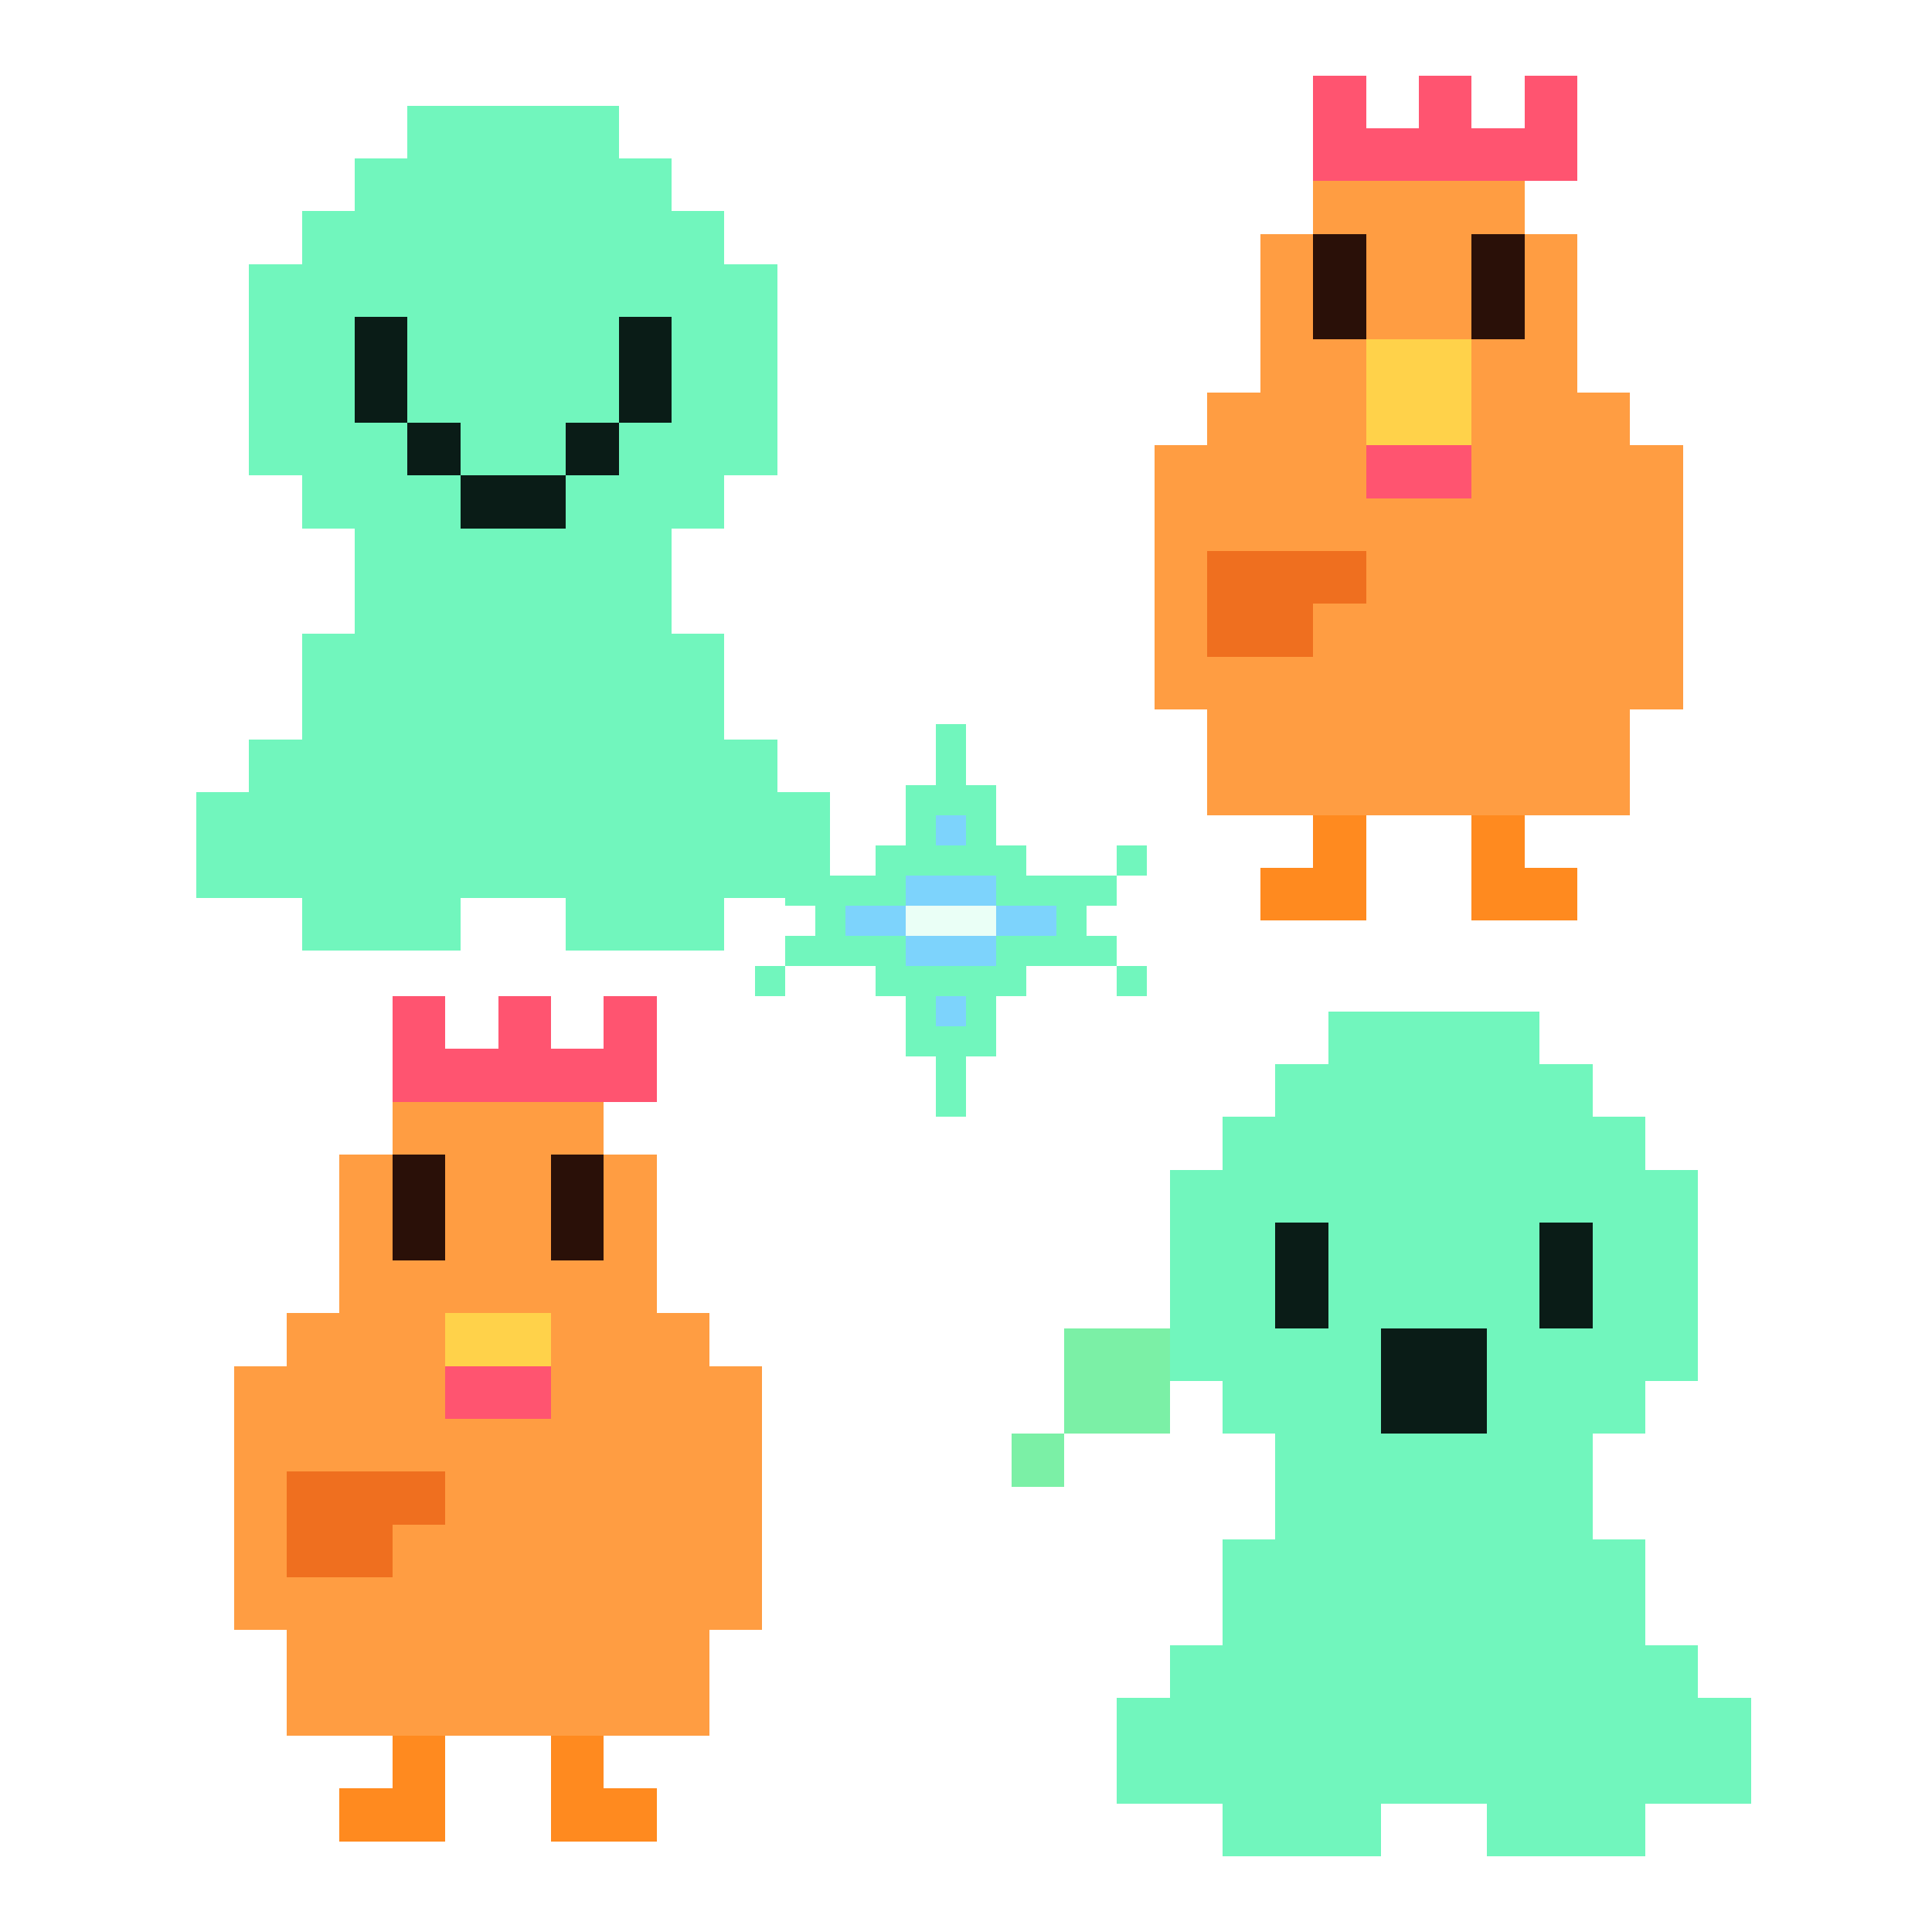
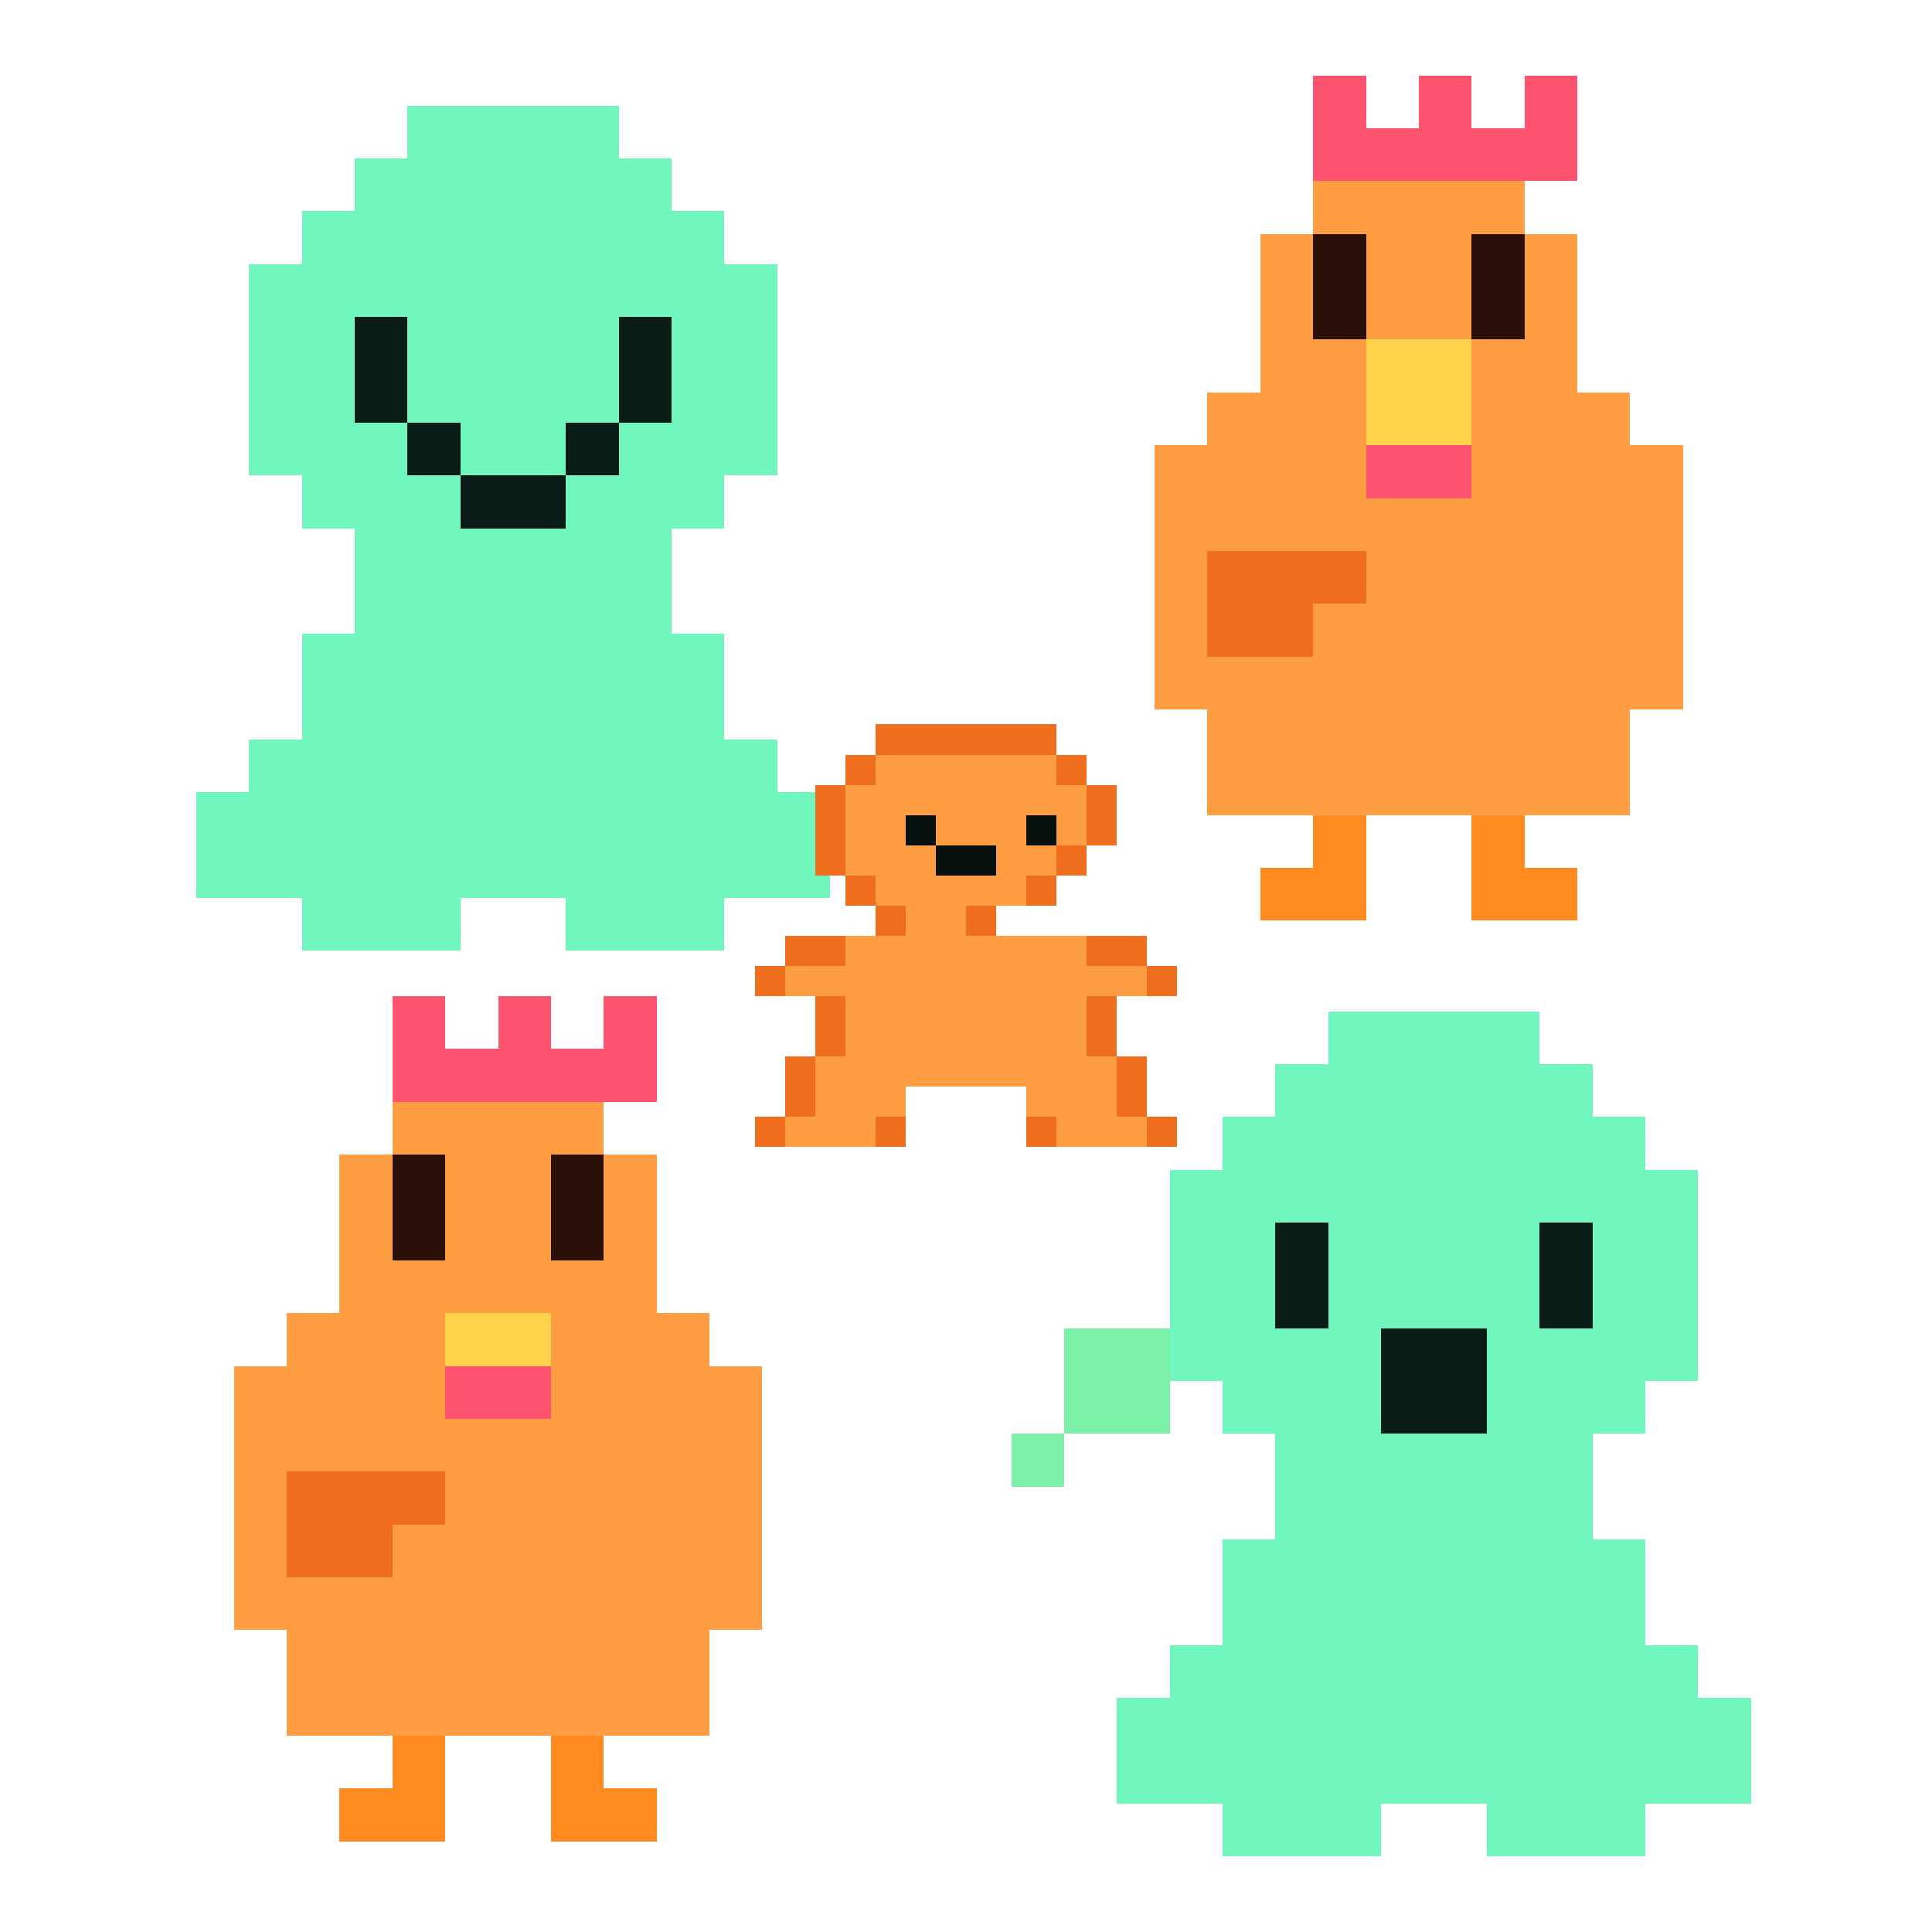
<svg xmlns="http://www.w3.org/2000/svg" viewBox="0 0 256 256" width="256" height="256" role="img" aria-label="Kofun-kun and friends — group">
  <g shape-rendering="crispEdges">
    <rect x="54" y="14" width="28" height="7" fill="#71f6bd" />
    <rect x="47" y="21" width="42" height="7" fill="#71f6bd" />
    <rect x="40" y="28" width="56" height="7" fill="#71f6bd" />
    <rect x="33" y="35" width="70" height="7" fill="#71f6bd" />
    <rect x="33" y="42" width="14" height="7" fill="#71f6bd" />
    <rect x="47" y="42" width="7" height="7" fill="#0a1c17" />
    <rect x="54" y="42" width="28" height="7" fill="#71f6bd" />
    <rect x="82" y="42" width="7" height="7" fill="#0a1c17" />
    <rect x="89" y="42" width="14" height="7" fill="#71f6bd" />
    <rect x="33" y="49" width="14" height="7" fill="#71f6bd" />
    <rect x="47" y="49" width="7" height="7" fill="#0a1c17" />
    <rect x="54" y="49" width="28" height="7" fill="#71f6bd" />
    <rect x="82" y="49" width="7" height="7" fill="#0a1c17" />
    <rect x="89" y="49" width="14" height="7" fill="#71f6bd" />
    <rect x="33" y="56" width="21" height="7" fill="#71f6bd" />
    <rect x="54" y="56" width="7" height="7" fill="#0a1c17" />
    <rect x="61" y="56" width="14" height="7" fill="#71f6bd" />
    <rect x="75" y="56" width="7" height="7" fill="#0a1c17" />
    <rect x="82" y="56" width="21" height="7" fill="#71f6bd" />
    <rect x="40" y="63" width="21" height="7" fill="#71f6bd" />
    <rect x="61" y="63" width="14" height="7" fill="#0a1c17" />
    <rect x="75" y="63" width="21" height="7" fill="#71f6bd" />
    <rect x="47" y="70" width="42" height="7" fill="#71f6bd" />
    <rect x="47" y="77" width="42" height="7" fill="#71f6bd" />
    <rect x="40" y="84" width="56" height="7" fill="#71f6bd" />
    <rect x="40" y="91" width="56" height="7" fill="#71f6bd" />
    <rect x="33" y="98" width="70" height="7" fill="#71f6bd" />
    <rect x="26" y="105" width="84" height="7" fill="#71f6bd" />
    <rect x="26" y="112" width="84" height="7" fill="#71f6bd" />
    <rect x="40" y="119" width="21" height="7" fill="#71f6bd" />
    <rect x="75" y="119" width="21" height="7" fill="#71f6bd" />
    <rect x="174" y="10" width="7" height="7" fill="#ff5470" />
    <rect x="188" y="10" width="7" height="7" fill="#ff5470" />
    <rect x="202" y="10" width="7" height="7" fill="#ff5470" />
    <rect x="174" y="17" width="35" height="7" fill="#ff5470" />
    <rect x="174" y="24" width="28" height="7" fill="#ff9d42" />
    <rect x="167" y="31" width="7" height="7" fill="#ff9d42" />
    <rect x="174" y="31" width="7" height="7" fill="#2a1008" />
    <rect x="181" y="31" width="14" height="7" fill="#ff9d42" />
    <rect x="195" y="31" width="7" height="7" fill="#2a1008" />
    <rect x="202" y="31" width="7" height="7" fill="#ff9d42" />
    <rect x="167" y="38" width="7" height="7" fill="#ff9d42" />
    <rect x="174" y="38" width="7" height="7" fill="#2a1008" />
    <rect x="181" y="38" width="14" height="7" fill="#ff9d42" />
    <rect x="195" y="38" width="7" height="7" fill="#2a1008" />
    <rect x="202" y="38" width="7" height="7" fill="#ff9d42" />
    <rect x="167" y="45" width="14" height="7" fill="#ff9d42" />
    <rect x="181" y="45" width="14" height="7" fill="#ffd24a" />
    <rect x="195" y="45" width="14" height="7" fill="#ff9d42" />
    <rect x="160" y="52" width="21" height="7" fill="#ff9d42" />
    <rect x="181" y="52" width="14" height="7" fill="#ffd24a" />
    <rect x="195" y="52" width="21" height="7" fill="#ff9d42" />
    <rect x="153" y="59" width="28" height="7" fill="#ff9d42" />
    <rect x="181" y="59" width="14" height="7" fill="#ff5470" />
    <rect x="195" y="59" width="28" height="7" fill="#ff9d42" />
    <rect x="153" y="66" width="70" height="7" fill="#ff9d42" />
    <rect x="153" y="73" width="7" height="7" fill="#ff9d42" />
    <rect x="160" y="73" width="21" height="7" fill="#ef6f1f" />
    <rect x="181" y="73" width="42" height="7" fill="#ff9d42" />
    <rect x="153" y="80" width="7" height="7" fill="#ff9d42" />
    <rect x="160" y="80" width="14" height="7" fill="#ef6f1f" />
    <rect x="174" y="80" width="49" height="7" fill="#ff9d42" />
    <rect x="153" y="87" width="70" height="7" fill="#ff9d42" />
    <rect x="160" y="94" width="56" height="7" fill="#ff9d42" />
    <rect x="160" y="101" width="56" height="7" fill="#ff9d42" />
    <rect x="174" y="108" width="7" height="7" fill="#ff8a1f" />
    <rect x="195" y="108" width="7" height="7" fill="#ff8a1f" />
    <rect x="167" y="115" width="14" height="7" fill="#ff8a1f" />
    <rect x="195" y="115" width="14" height="7" fill="#ff8a1f" />
    <rect x="52" y="132" width="7" height="7" fill="#ff5470" />
    <rect x="66" y="132" width="7" height="7" fill="#ff5470" />
    <rect x="80" y="132" width="7" height="7" fill="#ff5470" />
    <rect x="52" y="139" width="35" height="7" fill="#ff5470" />
    <rect x="52" y="146" width="28" height="7" fill="#ff9d42" />
    <rect x="45" y="153" width="7" height="7" fill="#ff9d42" />
    <rect x="52" y="153" width="7" height="7" fill="#2a1008" />
    <rect x="59" y="153" width="14" height="7" fill="#ff9d42" />
    <rect x="73" y="153" width="7" height="7" fill="#2a1008" />
    <rect x="80" y="153" width="7" height="7" fill="#ff9d42" />
    <rect x="45" y="160" width="7" height="7" fill="#ff9d42" />
    <rect x="52" y="160" width="7" height="7" fill="#2a1008" />
    <rect x="59" y="160" width="14" height="7" fill="#ff9d42" />
    <rect x="73" y="160" width="7" height="7" fill="#2a1008" />
    <rect x="80" y="160" width="7" height="7" fill="#ff9d42" />
    <rect x="45" y="167" width="42" height="7" fill="#ff9d42" />
    <rect x="38" y="174" width="21" height="7" fill="#ff9d42" />
    <rect x="59" y="174" width="14" height="7" fill="#ffd24a" />
    <rect x="73" y="174" width="21" height="7" fill="#ff9d42" />
    <rect x="31" y="181" width="28" height="7" fill="#ff9d42" />
    <rect x="59" y="181" width="14" height="7" fill="#ff5470" />
    <rect x="73" y="181" width="28" height="7" fill="#ff9d42" />
    <rect x="31" y="188" width="70" height="7" fill="#ff9d42" />
    <rect x="31" y="195" width="7" height="7" fill="#ff9d42" />
    <rect x="38" y="195" width="21" height="7" fill="#ef6f1f" />
    <rect x="59" y="195" width="42" height="7" fill="#ff9d42" />
    <rect x="31" y="202" width="7" height="7" fill="#ff9d42" />
    <rect x="38" y="202" width="14" height="7" fill="#ef6f1f" />
    <rect x="52" y="202" width="49" height="7" fill="#ff9d42" />
    <rect x="31" y="209" width="70" height="7" fill="#ff9d42" />
    <rect x="38" y="216" width="56" height="7" fill="#ff9d42" />
    <rect x="38" y="223" width="56" height="7" fill="#ff9d42" />
    <rect x="52" y="230" width="7" height="7" fill="#ff8a1f" />
    <rect x="73" y="230" width="7" height="7" fill="#ff8a1f" />
    <rect x="45" y="237" width="14" height="7" fill="#ff8a1f" />
    <rect x="73" y="237" width="14" height="7" fill="#ff8a1f" />
    <rect x="176" y="134" width="28" height="7" fill="#71f6bd" />
    <rect x="169" y="141" width="42" height="7" fill="#71f6bd" />
    <rect x="162" y="148" width="56" height="7" fill="#71f6bd" />
    <rect x="155" y="155" width="70" height="7" fill="#71f6bd" />
    <rect x="155" y="162" width="14" height="7" fill="#71f6bd" />
    <rect x="169" y="162" width="7" height="7" fill="#0a1c17" />
    <rect x="176" y="162" width="28" height="7" fill="#71f6bd" />
    <rect x="204" y="162" width="7" height="7" fill="#0a1c17" />
    <rect x="211" y="162" width="14" height="7" fill="#71f6bd" />
    <rect x="155" y="169" width="14" height="7" fill="#71f6bd" />
    <rect x="169" y="169" width="7" height="7" fill="#0a1c17" />
    <rect x="176" y="169" width="28" height="7" fill="#71f6bd" />
    <rect x="204" y="169" width="7" height="7" fill="#0a1c17" />
    <rect x="211" y="169" width="14" height="7" fill="#71f6bd" />
    <rect x="141" y="176" width="14" height="7" fill="#7bf0a6" />
    <rect x="155" y="176" width="28" height="7" fill="#71f6bd" />
    <rect x="183" y="176" width="14" height="7" fill="#0a1c17" />
    <rect x="197" y="176" width="28" height="7" fill="#71f6bd" />
    <rect x="141" y="183" width="14" height="7" fill="#7bf0a6" />
    <rect x="162" y="183" width="21" height="7" fill="#71f6bd" />
    <rect x="183" y="183" width="14" height="7" fill="#0a1c17" />
    <rect x="197" y="183" width="21" height="7" fill="#71f6bd" />
    <rect x="134" y="190" width="7" height="7" fill="#7bf0a6" />
    <rect x="169" y="190" width="42" height="7" fill="#71f6bd" />
    <rect x="169" y="197" width="42" height="7" fill="#71f6bd" />
    <rect x="162" y="204" width="56" height="7" fill="#71f6bd" />
    <rect x="162" y="211" width="56" height="7" fill="#71f6bd" />
    <rect x="155" y="218" width="70" height="7" fill="#71f6bd" />
    <rect x="148" y="225" width="84" height="7" fill="#71f6bd" />
    <rect x="148" y="232" width="84" height="7" fill="#71f6bd" />
    <rect x="162" y="239" width="21" height="7" fill="#71f6bd" />
    <rect x="197" y="239" width="21" height="7" fill="#71f6bd" />
-     <rect x="124" y="96" width="4" height="4" fill="#71f6bd" />
-     <rect x="124" y="100" width="4" height="4" fill="#71f6bd" />
-     <rect x="120" y="104" width="12" height="4" fill="#71f6bd" />
-     <rect x="120" y="108" width="4" height="4" fill="#71f6bd" />
-     <rect x="124" y="108" width="4" height="4" fill="#7dd3fc" />
-     <rect x="128" y="108" width="4" height="4" fill="#71f6bd" />
-     <rect x="100" y="112" width="4" height="4" fill="#71f6bd" />
-     <rect x="116" y="112" width="20" height="4" fill="#71f6bd" />
-     <rect x="148" y="112" width="4" height="4" fill="#71f6bd" />
-     <rect x="104" y="116" width="16" height="4" fill="#71f6bd" />
-     <rect x="120" y="116" width="12" height="4" fill="#7dd3fc" />
-     <rect x="132" y="116" width="16" height="4" fill="#71f6bd" />
-     <rect x="108" y="120" width="4" height="4" fill="#71f6bd" />
-     <rect x="112" y="120" width="8" height="4" fill="#7dd3fc" />
-     <rect x="120" y="120" width="12" height="4" fill="#eafff6" />
-     <rect x="132" y="120" width="8" height="4" fill="#7dd3fc" />
-     <rect x="140" y="120" width="4" height="4" fill="#71f6bd" />
-     <rect x="104" y="124" width="16" height="4" fill="#71f6bd" />
-     <rect x="120" y="124" width="12" height="4" fill="#7dd3fc" />
-     <rect x="132" y="124" width="16" height="4" fill="#71f6bd" />
-     <rect x="100" y="128" width="4" height="4" fill="#71f6bd" />
-     <rect x="116" y="128" width="20" height="4" fill="#71f6bd" />
-     <rect x="148" y="128" width="4" height="4" fill="#71f6bd" />
-     <rect x="120" y="132" width="4" height="4" fill="#71f6bd" />
-     <rect x="124" y="132" width="4" height="4" fill="#7dd3fc" />
-     <rect x="128" y="132" width="4" height="4" fill="#71f6bd" />
-     <rect x="120" y="136" width="12" height="4" fill="#71f6bd" />
-     <rect x="124" y="140" width="4" height="4" fill="#71f6bd" />
-     <rect x="124" y="144" width="4" height="4" fill="#71f6bd" />
+     <rect x="116" y="96" width="24" height="4" fill="#ef6f1f" />
+     <rect x="112" y="100" width="4" height="4" fill="#ef6f1f" />
+     <rect x="116" y="100" width="24" height="4" fill="#ff9d42" />
+     <rect x="140" y="100" width="4" height="4" fill="#ef6f1f" />
+     <rect x="108" y="104" width="4" height="4" fill="#ef6f1f" />
+     <rect x="112" y="104" width="32" height="4" fill="#ff9d42" />
+     <rect x="144" y="104" width="4" height="4" fill="#ef6f1f" />
+     <rect x="108" y="108" width="4" height="4" fill="#ef6f1f" />
+     <rect x="112" y="108" width="8" height="4" fill="#ff9d42" />
+     <rect x="120" y="108" width="4" height="4" fill="#07110f" />
+     <rect x="124" y="108" width="12" height="4" fill="#ff9d42" />
+     <rect x="136" y="108" width="4" height="4" fill="#07110f" />
+     <rect x="140" y="108" width="4" height="4" fill="#ff9d42" />
+     <rect x="144" y="108" width="4" height="4" fill="#ef6f1f" />
+     <rect x="108" y="112" width="4" height="4" fill="#ef6f1f" />
+     <rect x="112" y="112" width="12" height="4" fill="#ff9d42" />
+     <rect x="124" y="112" width="8" height="4" fill="#07110f" />
+     <rect x="132" y="112" width="8" height="4" fill="#ff9d42" />
+     <rect x="140" y="112" width="4" height="4" fill="#ef6f1f" />
+     <rect x="112" y="116" width="4" height="4" fill="#ef6f1f" />
+     <rect x="116" y="116" width="20" height="4" fill="#ff9d42" />
+     <rect x="136" y="116" width="4" height="4" fill="#ef6f1f" />
+     <rect x="116" y="120" width="4" height="4" fill="#ef6f1f" />
+     <rect x="120" y="120" width="8" height="4" fill="#ff9d42" />
+     <rect x="128" y="120" width="4" height="4" fill="#ef6f1f" />
+     <rect x="104" y="124" width="8" height="4" fill="#ef6f1f" />
+     <rect x="112" y="124" width="32" height="4" fill="#ff9d42" />
+     <rect x="144" y="124" width="8" height="4" fill="#ef6f1f" />
+     <rect x="100" y="128" width="4" height="4" fill="#ef6f1f" />
+     <rect x="104" y="128" width="48" height="4" fill="#ff9d42" />
+     <rect x="152" y="128" width="4" height="4" fill="#ef6f1f" />
+     <rect x="108" y="132" width="4" height="4" fill="#ef6f1f" />
+     <rect x="112" y="132" width="32" height="4" fill="#ff9d42" />
+     <rect x="144" y="132" width="4" height="4" fill="#ef6f1f" />
+     <rect x="108" y="136" width="4" height="4" fill="#ef6f1f" />
+     <rect x="112" y="136" width="32" height="4" fill="#ff9d42" />
+     <rect x="144" y="136" width="4" height="4" fill="#ef6f1f" />
+     <rect x="104" y="140" width="4" height="4" fill="#ef6f1f" />
+     <rect x="108" y="140" width="40" height="4" fill="#ff9d42" />
+     <rect x="148" y="140" width="4" height="4" fill="#ef6f1f" />
+     <rect x="104" y="144" width="4" height="4" fill="#ef6f1f" />
+     <rect x="108" y="144" width="12" height="4" fill="#ff9d42" />
+     <rect x="136" y="144" width="12" height="4" fill="#ff9d42" />
+     <rect x="148" y="144" width="4" height="4" fill="#ef6f1f" />
+     <rect x="100" y="148" width="4" height="4" fill="#ef6f1f" />
+     <rect x="104" y="148" width="12" height="4" fill="#ff9d42" />
+     <rect x="116" y="148" width="4" height="4" fill="#ef6f1f" />
+     <rect x="136" y="148" width="4" height="4" fill="#ef6f1f" />
+     <rect x="140" y="148" width="12" height="4" fill="#ff9d42" />
+     <rect x="152" y="148" width="4" height="4" fill="#ef6f1f" />
  </g>
</svg>
